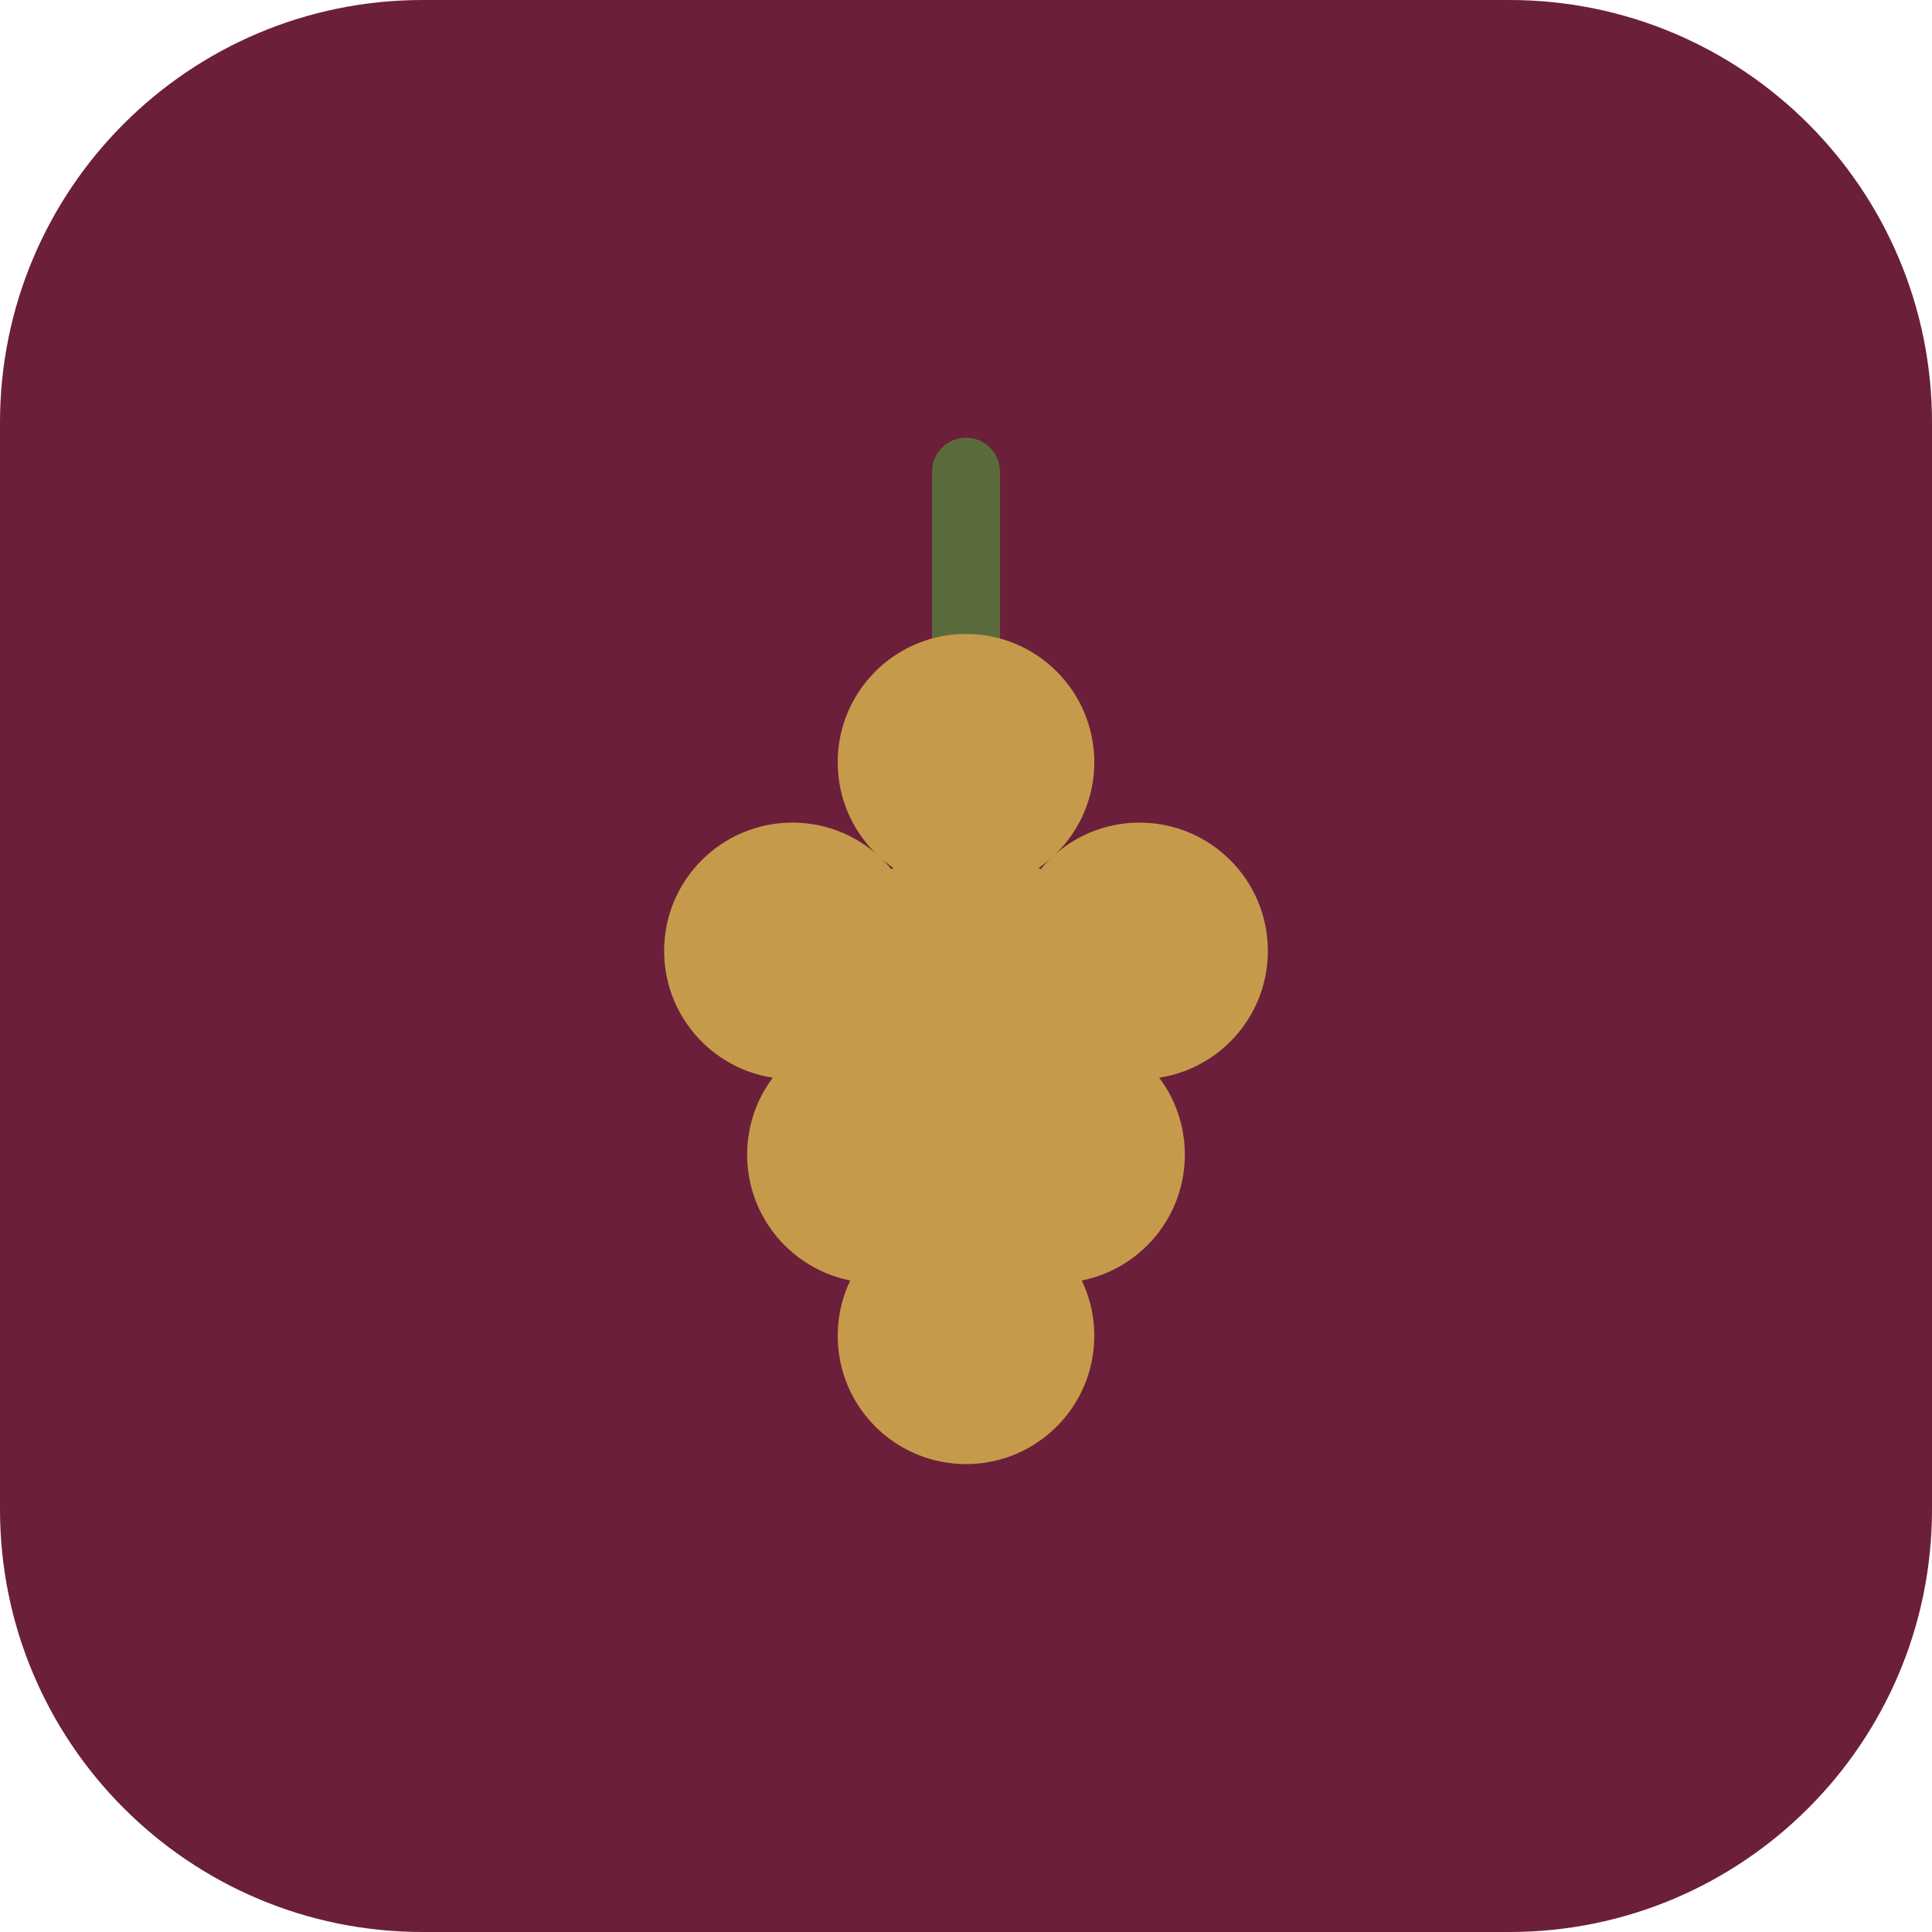
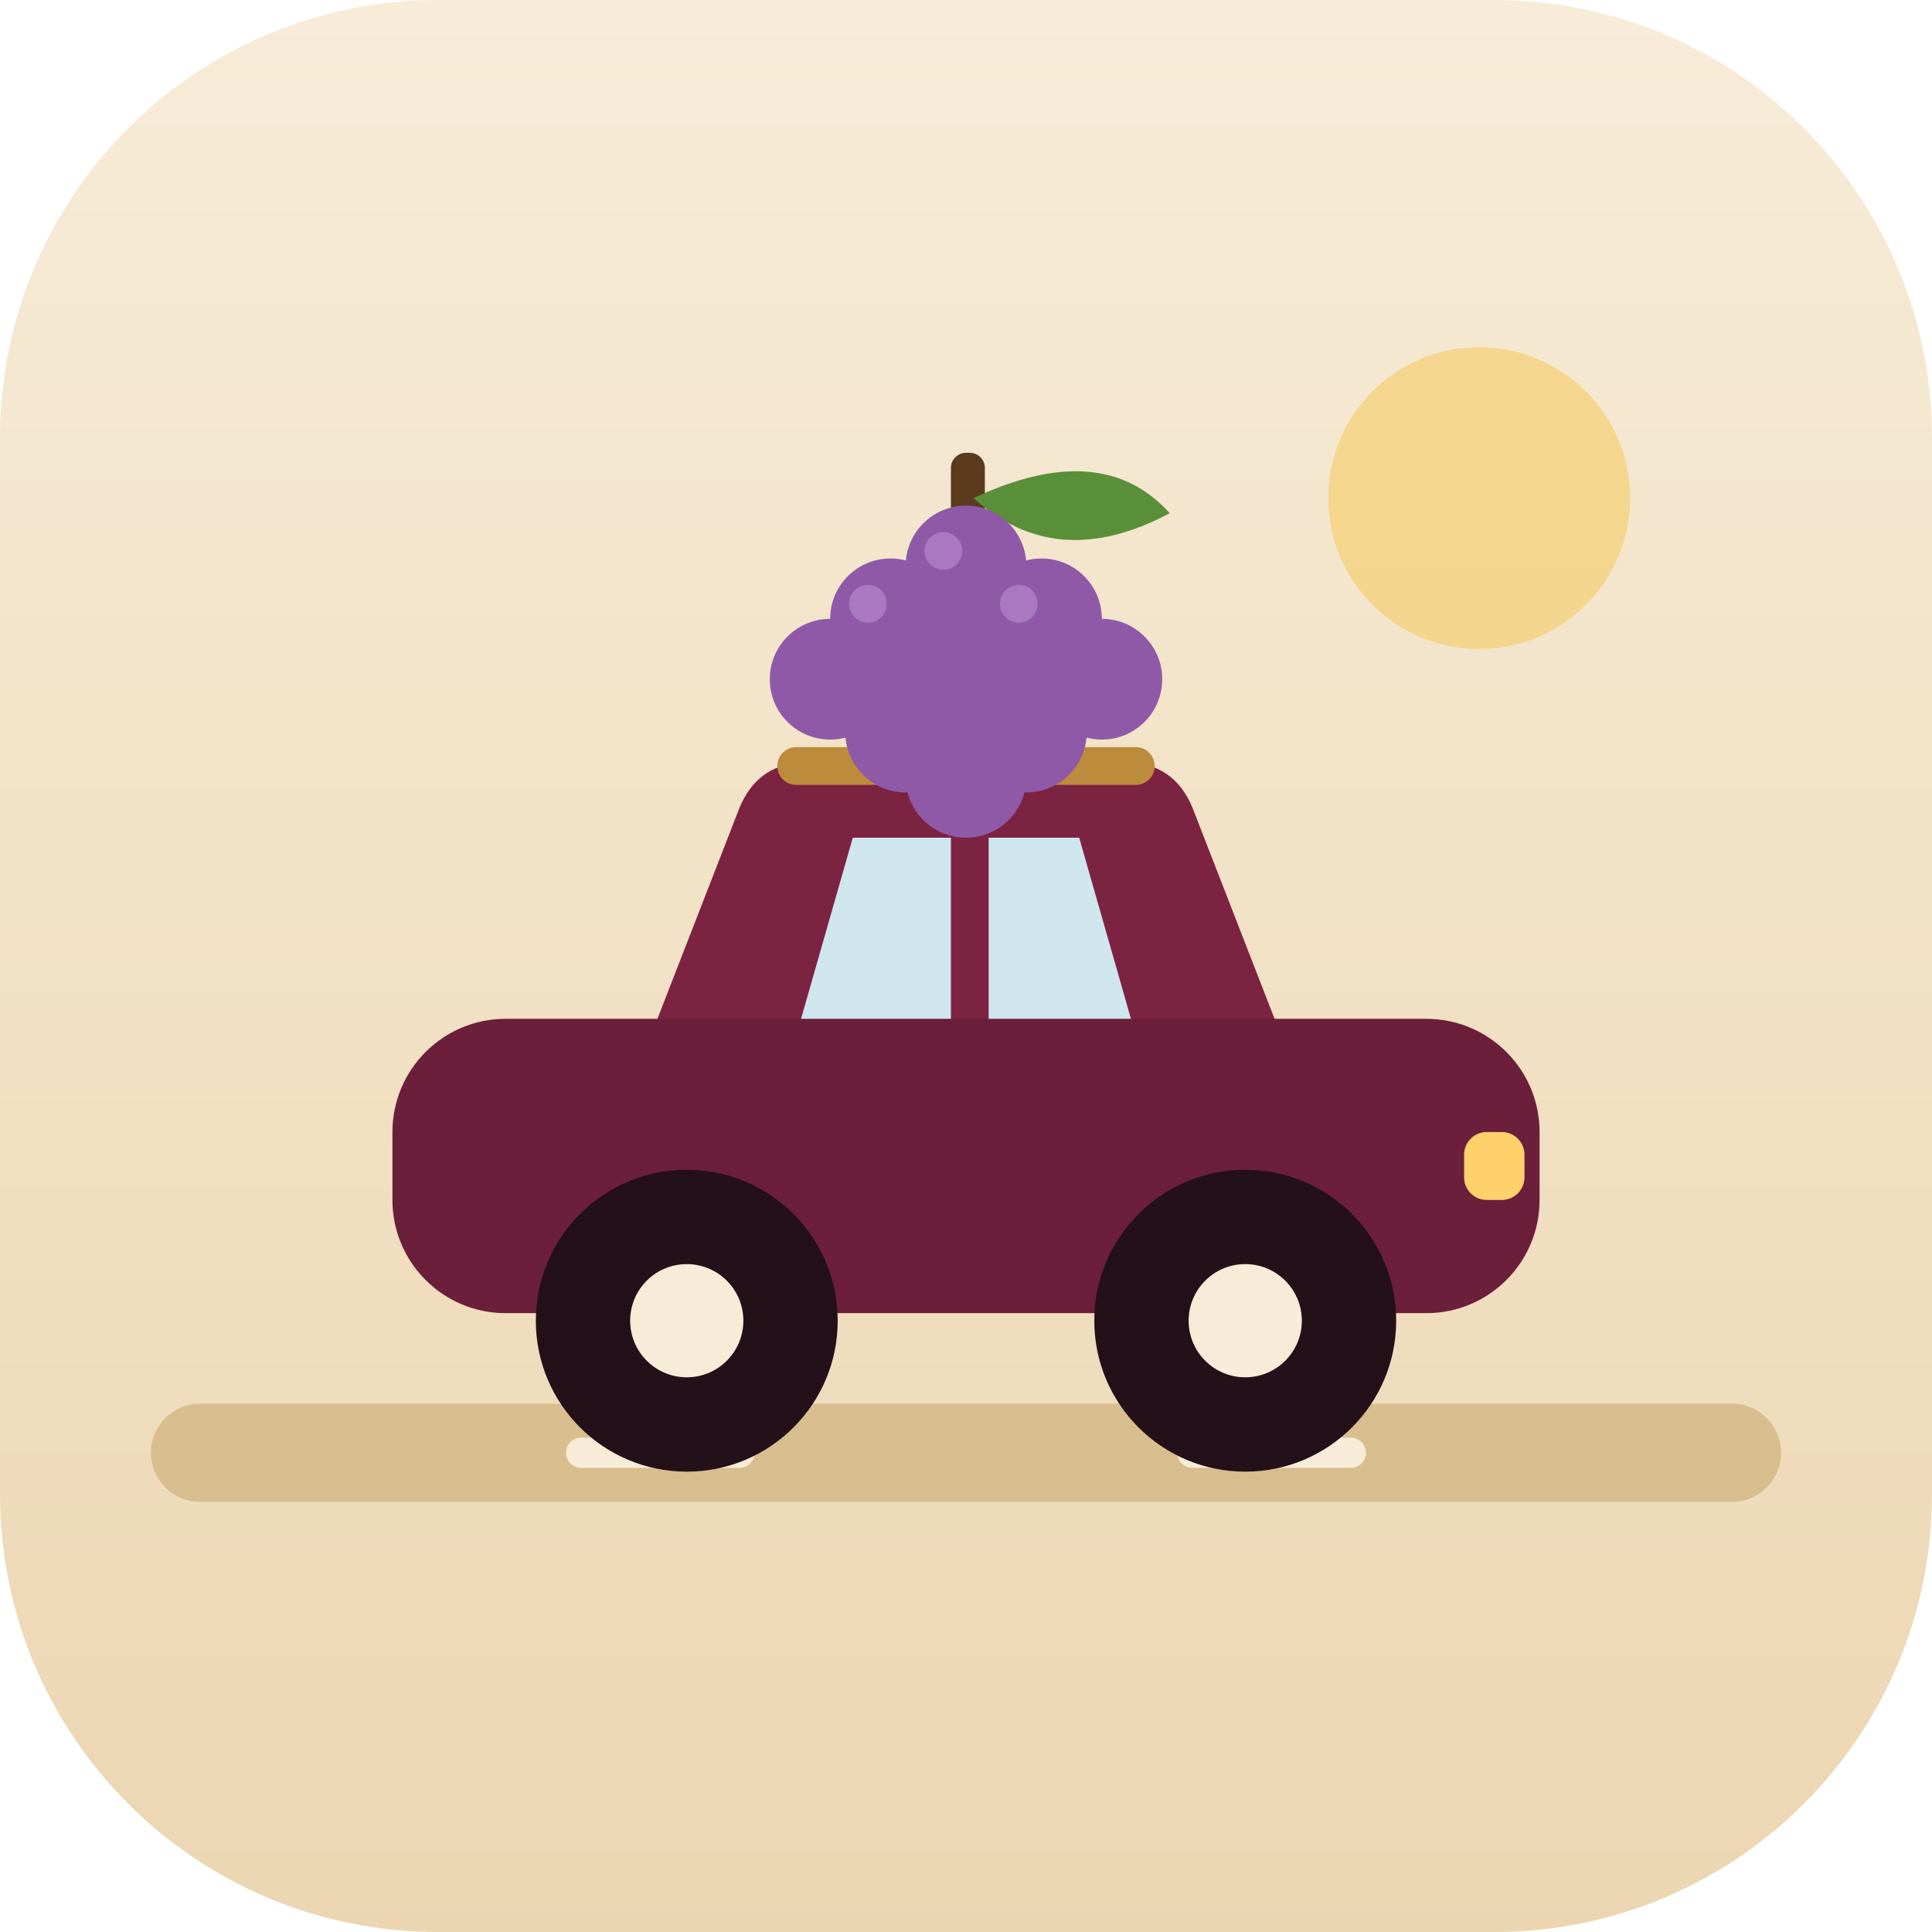
<svg xmlns="http://www.w3.org/2000/svg" viewBox="0 0 512 512">
-   <rect width="512" height="512" rx="112" fill="#6b1f3a" />
-   <rect x="247" y="116" width="18" height="70" rx="9" fill="#5a6b3b" />
-   <g fill="#c69a4b">
-     <circle cx="256" cy="202" r="34" />
-     <circle cx="210" cy="252" r="34" />
-     <circle cx="302" cy="252" r="34" />
-     <circle cx="256" cy="258" r="34" />
-     <circle cx="232" cy="306" r="34" />
-     <circle cx="280" cy="306" r="34" />
-     <circle cx="256" cy="354" r="34" />
+   <defs>
+     <linearGradient id="bg" x1="0" y1="0" x2="0" y2="1">
+       <stop offset="0" stop-color="#f7ecd8" />
+       <stop offset="1" stop-color="#ecd6b2" />
+     </linearGradient>
+   </defs>
+   <rect width="512" height="512" rx="116" fill="url(#bg)" />
+   <circle cx="392" cy="132" r="40" fill="#f4cf72" opacity=".7" />
+   <rect x="40" y="372" width="432" height="26" rx="13" fill="#d8bd8f" />
+   <rect x="150" y="381" width="50" height="8" rx="4" fill="#f7ecd8" />
+   <rect x="312" y="381" width="50" height="8" rx="4" fill="#f7ecd8" />
+   <g>
+     <path d="M168 286 L196 214 Q201 202 214 202 L298 202 Q311 202 316 214 L344 286 Z" fill="#7d2342" />
+     <path d="M210 278 L226 222 L252 222 L252 278 Z" fill="#cfe6ef" />
+     <path d="M262 278 L262 222 L286 222 L302 278 Z" fill="#cfe6ef" />
+     <rect x="104" y="270" width="304" height="78" rx="30" fill="#6b1f3a" />
+     <rect x="388" y="300" width="16" height="18" rx="6" fill="#ffd16b" />
+     <circle cx="182" cy="350" r="40" fill="#241019" />
+     <circle cx="330" cy="350" r="40" fill="#241019" />
+     <circle cx="182" cy="350" r="15" fill="#f7ecd8" />
+     <circle cx="330" cy="350" r="15" fill="#f7ecd8" />
+   </g>
+   <rect x="206" y="198" width="100" height="10" rx="5" fill="#bd8b3c" />
+   <g>
+     <rect x="252" y="120" width="9" height="20" rx="4" fill="#5a3b1e" />
+     <path d="M258 132 q34 -16 52 4 q-30 16 -52 -4 z" fill="#5a8f3a" />
+     <g fill="#8e5aa8">
+       <circle cx="256" cy="150" r="16" />
+       <circle cx="236" cy="164" r="16" />
+       <circle cx="276" cy="164" r="16" />
+       <circle cx="220" cy="180" r="16" />
+       <circle cx="256" cy="178" r="16" />
+       <circle cx="292" cy="180" r="16" />
+       <circle cx="240" cy="194" r="16" />
+       <circle cx="272" cy="194" r="16" />
+       <circle cx="256" cy="206" r="16" />
+     </g>
+     <g fill="#a878c0">
+       <circle cx="250" cy="146" r="5" />
+       <circle cx="230" cy="160" r="5" />
+       <circle cx="270" cy="160" r="5" />
+     </g>
  </g>
</svg>
